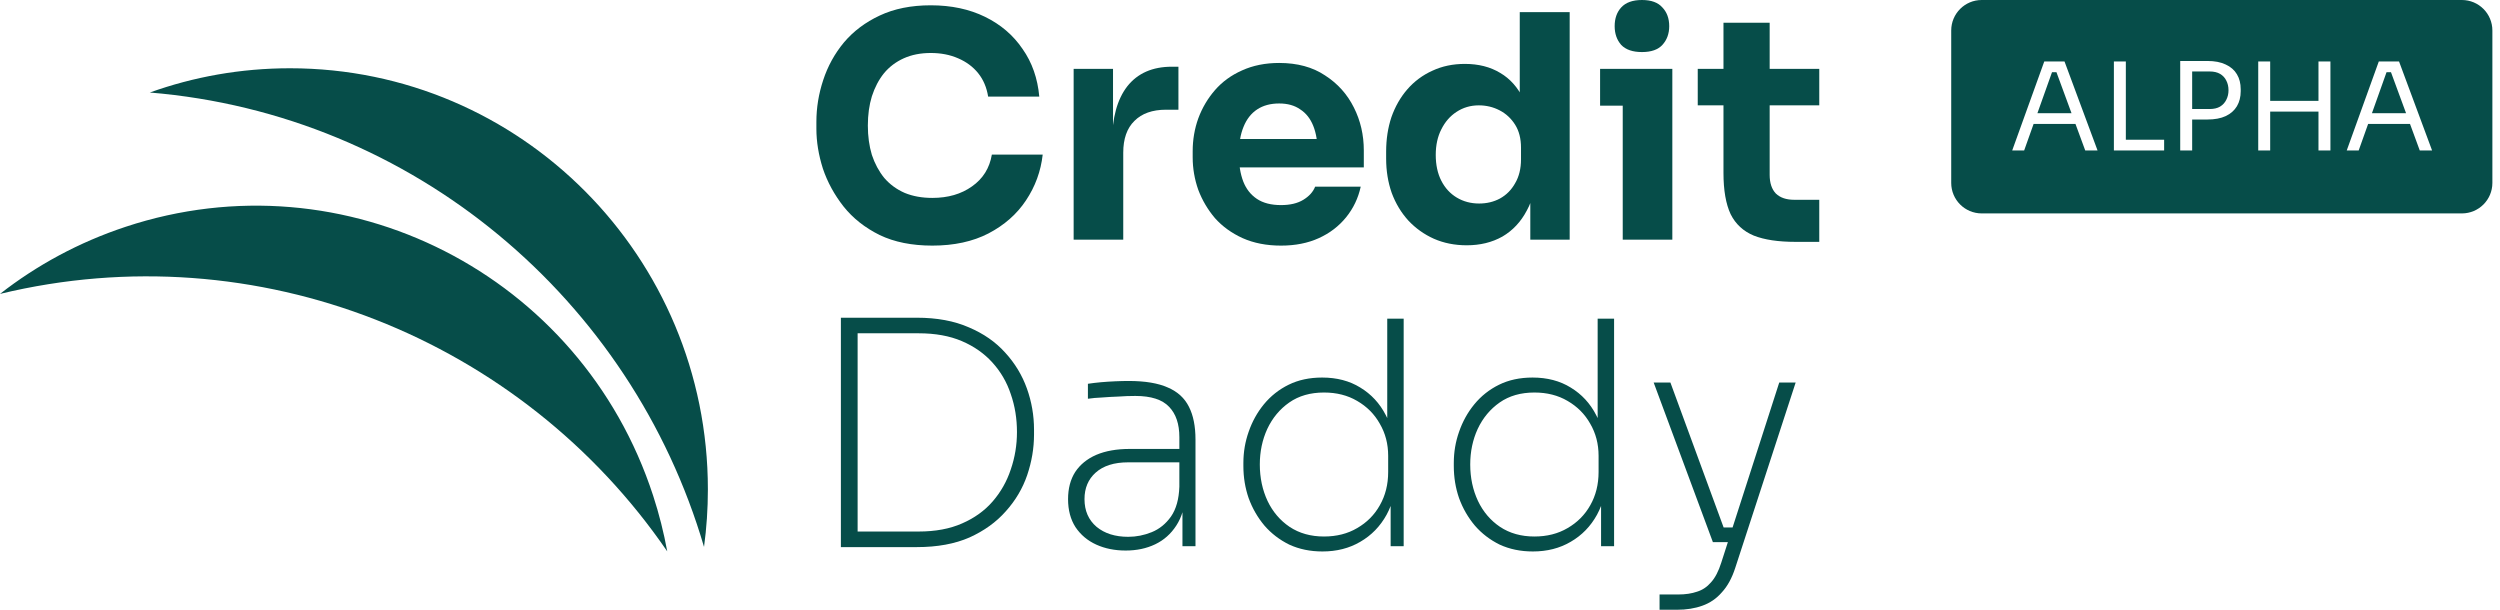
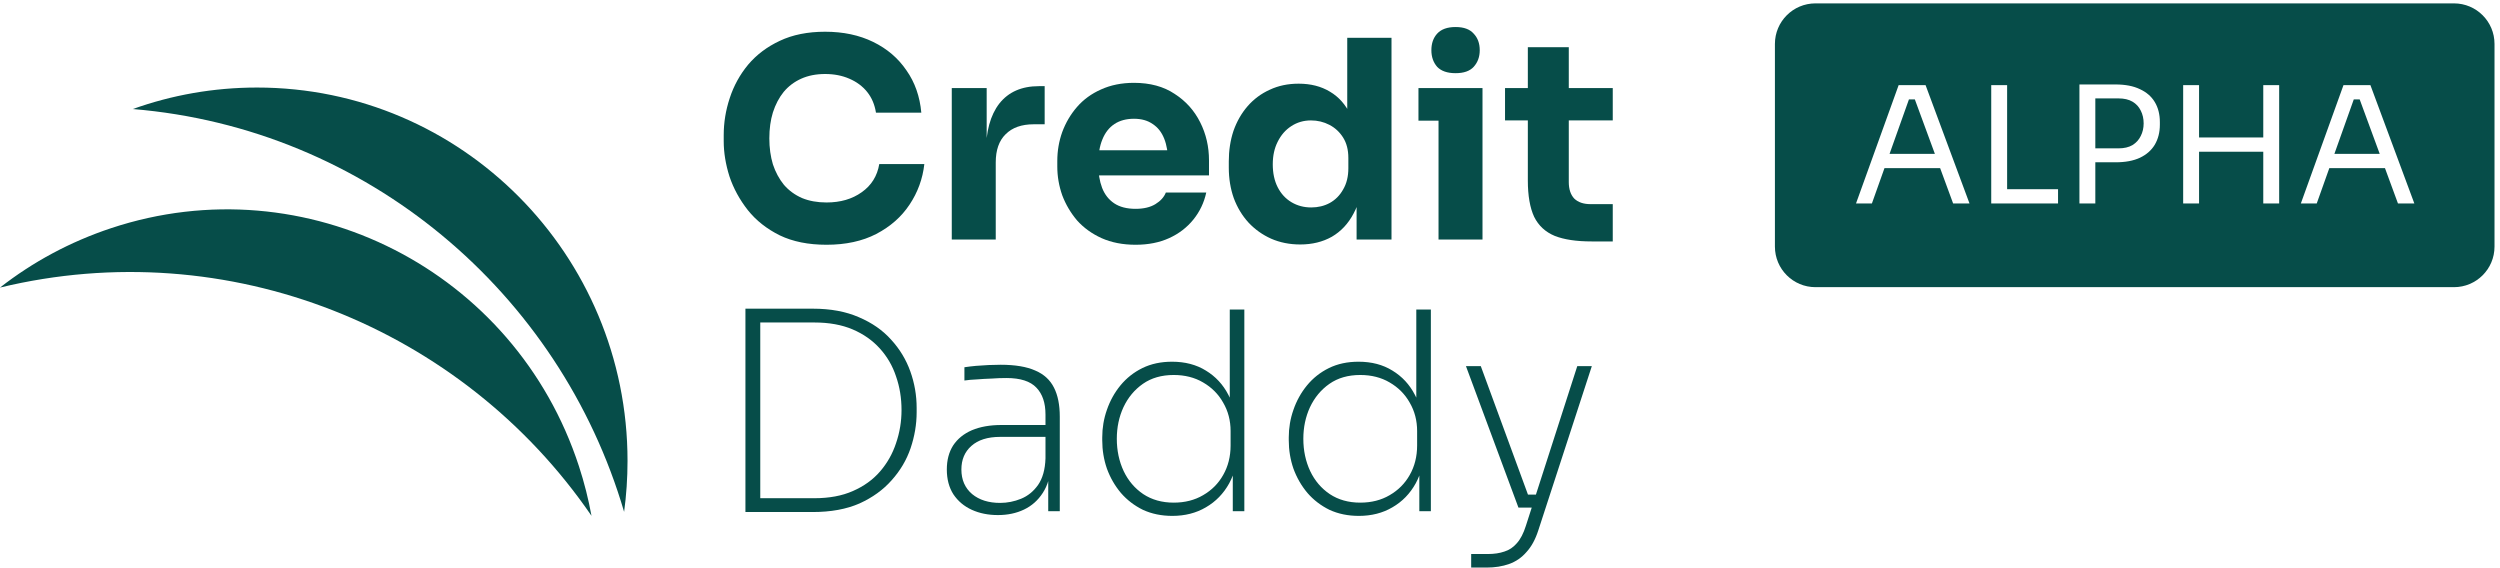
- <svg xmlns="http://www.w3.org/2000/svg" width="164" height="40" viewBox="0 0 164 40" fill="none">
-   <path d="M9.827 6.069C27.129 7.499 41.423 19.627 46.184 35.877C46.351 34.644 46.437 33.385 46.437 32.106C46.437 16.848 34.162 4.478 19.02 4.478C15.795 4.478 12.7 5.039 9.827 6.069Z" fill="#064D49" />
-   <path d="M0 19.28C16.881 15.199 34.217 22.228 43.771 36.17C43.547 34.946 43.24 33.723 42.844 32.508C38.12 18.01 22.628 10.117 8.241 14.878C5.178 15.892 2.411 17.397 0 19.28Z" fill="#064D49" />
-   <path d="M61.161 16.112C59.819 16.112 58.666 15.88 57.704 15.417C56.741 14.94 55.955 14.319 55.345 13.556C54.734 12.779 54.28 11.947 53.982 11.062C53.697 10.162 53.555 9.289 53.555 8.444V7.995C53.555 7.068 53.704 6.154 54.002 5.255C54.301 4.341 54.755 3.517 55.365 2.781C55.989 2.045 56.768 1.459 57.704 1.022C58.653 0.573 59.771 0.348 61.059 0.348C62.402 0.348 63.588 0.6 64.618 1.104C65.649 1.608 66.469 2.31 67.079 3.21C67.703 4.096 68.069 5.139 68.177 6.338H64.822C64.727 5.739 64.51 5.227 64.171 4.805C63.832 4.382 63.391 4.055 62.849 3.823C62.32 3.592 61.724 3.476 61.059 3.476C60.395 3.476 59.805 3.592 59.29 3.823C58.775 4.055 58.341 4.382 57.989 4.805C57.65 5.227 57.385 5.732 57.195 6.318C57.019 6.89 56.931 7.531 56.931 8.24C56.931 8.935 57.019 9.576 57.195 10.162C57.385 10.734 57.656 11.239 58.009 11.675C58.375 12.098 58.822 12.425 59.351 12.656C59.88 12.874 60.483 12.983 61.161 12.983C62.191 12.983 63.059 12.731 63.764 12.227C64.483 11.723 64.917 11.027 65.066 10.141H68.401C68.279 11.232 67.913 12.234 67.303 13.147C66.706 14.047 65.886 14.769 64.842 15.314C63.812 15.846 62.585 16.112 61.161 16.112Z" fill="#064D49" />
-   <path d="M70.431 15.723V4.519H73.014V9.324H72.953C72.953 7.742 73.285 6.522 73.949 5.664C74.627 4.805 75.603 4.376 76.878 4.376H77.305V7.197H76.492C75.597 7.197 74.905 7.442 74.417 7.933C73.929 8.41 73.685 9.105 73.685 10.019V15.723H70.431Z" fill="#064D49" />
-   <path d="M84.036 16.112C83.087 16.112 82.246 15.948 81.514 15.621C80.796 15.294 80.192 14.858 79.704 14.312C79.23 13.754 78.864 13.133 78.606 12.452C78.362 11.757 78.24 11.048 78.24 10.325V9.917C78.24 9.167 78.362 8.451 78.606 7.77C78.864 7.074 79.23 6.454 79.704 5.909C80.179 5.364 80.768 4.934 81.474 4.621C82.192 4.294 83.006 4.13 83.914 4.13C85.107 4.13 86.11 4.403 86.924 4.948C87.751 5.48 88.381 6.182 88.815 7.054C89.249 7.913 89.466 8.853 89.466 9.876V10.98H79.602V9.119H87.493L86.436 9.978C86.436 9.31 86.341 8.737 86.151 8.26C85.961 7.783 85.677 7.422 85.297 7.177C84.931 6.918 84.47 6.788 83.914 6.788C83.344 6.788 82.863 6.918 82.47 7.177C82.077 7.436 81.778 7.817 81.575 8.322C81.372 8.812 81.27 9.419 81.27 10.141C81.27 10.809 81.365 11.396 81.555 11.9C81.745 12.39 82.043 12.772 82.45 13.045C82.856 13.317 83.385 13.454 84.036 13.454C84.632 13.454 85.121 13.338 85.5 13.106C85.88 12.874 86.138 12.588 86.273 12.247H89.263C89.1 12.997 88.781 13.665 88.307 14.251C87.832 14.837 87.236 15.294 86.517 15.621C85.799 15.948 84.972 16.112 84.036 16.112Z" fill="#064D49" />
-   <path d="M96.219 16.091C95.432 16.091 94.714 15.948 94.063 15.662C93.425 15.376 92.87 14.98 92.395 14.476C91.921 13.958 91.555 13.351 91.297 12.656C91.053 11.961 90.931 11.211 90.931 10.407V9.937C90.931 9.133 91.046 8.383 91.276 7.688C91.521 6.993 91.866 6.386 92.314 5.868C92.775 5.337 93.324 4.928 93.961 4.641C94.598 4.341 95.31 4.192 96.097 4.192C96.991 4.192 97.764 4.389 98.415 4.784C99.066 5.166 99.574 5.739 99.94 6.502C100.306 7.252 100.51 8.179 100.55 9.283L99.696 8.485V0.797H102.971V15.723H100.388V11.082H100.835C100.794 12.145 100.571 13.052 100.164 13.801C99.771 14.551 99.235 15.123 98.557 15.519C97.879 15.9 97.1 16.091 96.219 16.091ZM97.032 13.351C97.534 13.351 97.988 13.242 98.395 13.024C98.815 12.793 99.147 12.459 99.391 12.023C99.649 11.586 99.778 11.062 99.778 10.448V9.692C99.778 9.092 99.649 8.587 99.391 8.179C99.133 7.77 98.795 7.456 98.374 7.238C97.954 7.02 97.5 6.911 97.012 6.911C96.469 6.911 95.981 7.054 95.547 7.34C95.127 7.613 94.795 7.995 94.551 8.485C94.307 8.962 94.185 9.521 94.185 10.162C94.185 10.816 94.307 11.382 94.551 11.859C94.795 12.336 95.134 12.704 95.568 12.963C96.002 13.222 96.49 13.351 97.032 13.351Z" fill="#064D49" />
-   <path d="M106.451 15.723V4.519H109.705V15.723H106.451ZM104.966 6.931V4.519H109.705V6.931H104.966ZM107.712 3.415C107.102 3.415 106.647 3.258 106.349 2.944C106.064 2.617 105.922 2.208 105.922 1.718C105.922 1.213 106.064 0.804 106.349 0.491C106.647 0.164 107.102 0 107.712 0C108.322 0 108.769 0.164 109.054 0.491C109.352 0.804 109.501 1.213 109.501 1.718C109.501 2.208 109.352 2.617 109.054 2.944C108.769 3.258 108.322 3.415 107.712 3.415Z" fill="#064D49" />
-   <path d="M117.778 15.866C116.653 15.866 115.745 15.73 115.053 15.457C114.362 15.171 113.853 14.701 113.528 14.047C113.216 13.379 113.06 12.479 113.06 11.348V1.493H116.09V11.47C116.09 12.002 116.226 12.411 116.497 12.697C116.782 12.97 117.182 13.106 117.697 13.106H119.344V15.866H117.778ZM111.372 6.911V4.519H119.344V6.911H111.372Z" fill="#064D49" />
-   <path d="M55.873 35.89V34.868H60.266C61.364 34.868 62.313 34.691 63.114 34.336C63.927 33.982 64.598 33.498 65.127 32.885C65.656 32.271 66.049 31.576 66.306 30.799C66.578 30.009 66.713 29.191 66.713 28.346C66.713 27.459 66.578 26.628 66.306 25.851C66.049 25.074 65.649 24.386 65.106 23.786C64.564 23.186 63.893 22.716 63.093 22.375C62.293 22.034 61.351 21.864 60.266 21.864H55.873V20.842H60.144C61.459 20.842 62.598 21.053 63.561 21.476C64.523 21.884 65.317 22.436 65.94 23.132C66.578 23.827 67.052 24.611 67.364 25.483C67.676 26.355 67.832 27.255 67.832 28.182V28.509C67.832 29.395 67.683 30.281 67.384 31.167C67.086 32.039 66.618 32.83 65.981 33.539C65.357 34.248 64.564 34.82 63.602 35.256C62.639 35.679 61.486 35.89 60.144 35.89H55.873ZM55.162 35.89V20.842H56.26V35.89H55.162Z" fill="#064D49" />
-   <path d="M77.569 35.829V32.619H77.366V28.673C77.366 27.814 77.142 27.153 76.695 26.689C76.247 26.212 75.508 25.974 74.478 25.974C74.112 25.974 73.739 25.987 73.359 26.015C72.98 26.028 72.621 26.049 72.282 26.076C71.943 26.09 71.638 26.117 71.367 26.158V25.176C71.638 25.136 71.922 25.101 72.221 25.074C72.532 25.047 72.844 25.026 73.156 25.013C73.468 24.999 73.766 24.992 74.051 24.992C75.122 24.992 75.976 25.136 76.614 25.422C77.251 25.694 77.712 26.117 77.996 26.689C78.281 27.248 78.424 27.964 78.424 28.836V35.829H77.569ZM73.848 36.115C73.129 36.115 72.485 35.986 71.916 35.727C71.346 35.468 70.892 35.086 70.553 34.582C70.228 34.077 70.065 33.464 70.065 32.742C70.065 32.046 70.221 31.453 70.533 30.963C70.858 30.472 71.319 30.097 71.916 29.838C72.526 29.579 73.258 29.45 74.112 29.45H77.468V30.329H74.01C73.088 30.329 72.377 30.554 71.875 31.004C71.387 31.44 71.143 32.019 71.143 32.742C71.143 33.505 71.407 34.111 71.936 34.561C72.465 34.997 73.156 35.215 74.01 35.215C74.539 35.215 75.054 35.113 75.556 34.909C76.058 34.704 76.478 34.364 76.817 33.886C77.156 33.396 77.339 32.742 77.366 31.924L77.773 32.394C77.732 33.225 77.529 33.921 77.163 34.48C76.81 35.025 76.349 35.434 75.78 35.706C75.21 35.979 74.566 36.115 73.848 36.115Z" fill="#064D49" />
-   <path d="M86.752 36.176C85.952 36.176 85.227 36.027 84.576 35.727C83.939 35.413 83.397 34.997 82.949 34.48C82.502 33.948 82.156 33.348 81.912 32.68C81.681 32.012 81.566 31.31 81.566 30.574V30.37C81.566 29.661 81.681 28.979 81.912 28.325C82.142 27.657 82.475 27.057 82.908 26.526C83.356 25.981 83.898 25.551 84.535 25.238C85.173 24.924 85.905 24.767 86.732 24.767C87.694 24.767 88.528 24.985 89.233 25.422C89.952 25.858 90.508 26.458 90.901 27.221C91.308 27.971 91.525 28.829 91.552 29.797L91.003 28.591V20.903H92.081V35.829H91.226V31.065H91.633C91.606 32.087 91.382 32.987 90.962 33.764C90.542 34.527 89.965 35.12 89.233 35.543C88.515 35.965 87.688 36.176 86.752 36.176ZM86.854 35.195C87.681 35.195 88.406 35.011 89.03 34.643C89.667 34.275 90.162 33.778 90.514 33.151C90.881 32.51 91.064 31.78 91.064 30.963V29.899C91.064 29.122 90.881 28.421 90.514 27.794C90.162 27.166 89.667 26.669 89.03 26.301C88.406 25.933 87.681 25.749 86.854 25.749C85.959 25.749 85.2 25.967 84.576 26.403C83.952 26.839 83.471 27.419 83.132 28.141C82.807 28.85 82.644 29.627 82.644 30.472C82.644 31.344 82.814 32.142 83.152 32.864C83.491 33.573 83.973 34.139 84.596 34.561C85.234 34.984 85.986 35.195 86.854 35.195Z" fill="#064D49" />
-   <path d="M100.555 36.176C99.755 36.176 99.03 36.027 98.379 35.727C97.742 35.413 97.2 34.997 96.752 34.48C96.305 33.948 95.959 33.348 95.715 32.68C95.484 32.012 95.369 31.31 95.369 30.574V30.37C95.369 29.661 95.484 28.979 95.715 28.325C95.945 27.657 96.278 27.057 96.712 26.526C97.159 25.981 97.701 25.551 98.338 25.238C98.976 24.924 99.708 24.767 100.535 24.767C101.498 24.767 102.331 24.985 103.036 25.422C103.755 25.858 104.311 26.458 104.704 27.221C105.111 27.971 105.328 28.829 105.355 29.797L104.806 28.591V20.903H105.884V35.829H105.03V31.065H105.436C105.409 32.087 105.185 32.987 104.765 33.764C104.345 34.527 103.769 35.12 103.036 35.543C102.318 35.965 101.491 36.176 100.555 36.176ZM100.657 35.195C101.484 35.195 102.209 35.011 102.833 34.643C103.47 34.275 103.965 33.778 104.318 33.151C104.684 32.51 104.867 31.78 104.867 30.963V29.899C104.867 29.122 104.684 28.421 104.318 27.794C103.965 27.166 103.47 26.669 102.833 26.301C102.209 25.933 101.484 25.749 100.657 25.749C99.762 25.749 99.003 25.967 98.379 26.403C97.755 26.839 97.274 27.419 96.935 28.141C96.61 28.85 96.447 29.627 96.447 30.472C96.447 31.344 96.617 32.142 96.956 32.864C97.294 33.573 97.776 34.139 98.4 34.561C99.037 34.984 99.789 35.195 100.657 35.195Z" fill="#064D49" />
-   <path d="M108.867 40V38.998H110.088C110.562 38.998 110.976 38.937 111.328 38.814C111.681 38.705 111.986 38.501 112.243 38.201C112.515 37.901 112.738 37.471 112.914 36.913L116.718 25.095H117.795L113.83 37.26C113.613 37.928 113.321 38.46 112.955 38.855C112.603 39.264 112.176 39.557 111.674 39.734C111.186 39.911 110.63 40 110.006 40H108.867ZM112.569 35.563V34.602H114.074V35.563H112.569ZM112.365 35.563L108.481 25.095H109.579L113.423 35.563H112.365Z" fill="#064D49" />
-   <path d="M143.806 7.152H144.95C145.228 7.152 145.457 7.099 145.638 6.992C145.82 6.88 145.956 6.731 146.046 6.544C146.142 6.357 146.19 6.149 146.19 5.92C146.19 5.685 146.142 5.475 146.046 5.288C145.956 5.101 145.82 4.955 145.638 4.848C145.457 4.741 145.228 4.688 144.95 4.688H143.806V7.152Z" fill="#064D49" />
-   <path d="M134.903 4.736L135.891 7.424H133.655L134.612 4.736H134.903Z" fill="#064D49" />
-   <path d="M157.837 7.424L156.848 4.736H156.557L155.6 7.424H157.837Z" fill="#064D49" />
-   <path fill-rule="evenodd" clip-rule="evenodd" d="M130 0C128.895 0 128 0.895 128 2V12C128 13.105 128.895 14 130 14H161.5C162.605 14 163.5 13.105 163.5 12V2C163.5 0.895 162.605 0 161.5 0H130ZM143.806 7.84V9.872H143.022V4H144.806C145.286 4 145.686 4.077 146.006 4.232C146.332 4.381 146.577 4.595 146.742 4.872C146.908 5.149 146.99 5.477 146.99 5.856V5.984C146.99 6.357 146.908 6.685 146.742 6.968C146.577 7.245 146.332 7.461 146.006 7.616C145.686 7.765 145.286 7.84 144.806 7.84H143.806ZM132 9.872L134.104 4.032H135.432L137.6 9.872H136.792L136.15 8.128H133.405L132.784 9.872H132ZM138.671 9.872V4.032H139.455V9.168H141.967V9.872H138.671ZM152.092 9.872V7.32H148.924V9.872H148.14V4.032H148.924V6.616H152.092V4.032H152.876V9.872H152.092ZM156.049 4.032L153.945 9.872H154.729L155.35 8.128H158.096L158.737 9.872H159.545L157.377 4.032H156.049Z" fill="#064D49" />
+ <svg xmlns="http://www.w3.org/2000/svg" width="185" height="42" viewBox="0 0 185 42" fill="none">
+   <path d="M9.827 8.069C27.129 9.499 41.423 21.627 46.184 37.877C46.351 36.644 46.437 35.385 46.437 34.106C46.437 18.848 34.162 6.478 19.02 6.478C15.795 6.478 12.7 7.039 9.827 8.069Z" fill="#064D49" />
+   <path d="M0 21.28C16.881 17.199 34.217 24.228 43.771 38.17C43.547 36.946 43.24 35.723 42.844 34.508C38.12 20.01 22.628 12.117 8.241 16.878C5.178 17.892 2.411 19.397 0 21.28Z" fill="#064D49" />
+   <path d="M61.161 18.112C59.819 18.112 58.666 17.88 57.704 17.417C56.741 16.939 55.955 16.319 55.345 15.556C54.734 14.779 54.28 13.947 53.982 13.062C53.697 12.162 53.555 11.29 53.555 10.444V9.995C53.555 9.068 53.704 8.154 54.002 7.255C54.301 6.341 54.755 5.517 55.365 4.781C55.989 4.045 56.768 3.459 57.704 3.022C58.653 2.572 59.771 2.348 61.059 2.348C62.402 2.348 63.588 2.6 64.618 3.104C65.649 3.608 66.469 4.31 67.079 5.21C67.703 6.096 68.069 7.139 68.177 8.338H64.822C64.727 7.739 64.51 7.227 64.171 6.805C63.832 6.382 63.391 6.055 62.849 5.823C62.32 5.592 61.724 5.476 61.059 5.476C60.395 5.476 59.805 5.592 59.29 5.823C58.775 6.055 58.341 6.382 57.989 6.805C57.65 7.227 57.385 7.732 57.195 8.318C57.019 8.89 56.931 9.531 56.931 10.24C56.931 10.935 57.019 11.576 57.195 12.162C57.385 12.734 57.656 13.239 58.009 13.675C58.375 14.098 58.822 14.425 59.351 14.656C59.88 14.874 60.483 14.983 61.161 14.983C62.191 14.983 63.059 14.731 63.764 14.227C64.483 13.723 64.917 13.027 65.066 12.141H68.401C68.279 13.232 67.913 14.234 67.303 15.147C66.706 16.047 65.886 16.769 64.842 17.314C63.812 17.846 62.585 18.112 61.161 18.112Z" fill="#064D49" />
+   <path d="M70.431 17.723V6.519H73.014V11.324H72.953C72.953 9.742 73.285 8.522 73.949 7.664C74.627 6.805 75.603 6.376 76.878 6.376H77.305V9.197H76.492C75.597 9.197 74.905 9.443 74.417 9.933C73.929 10.41 73.685 11.105 73.685 12.019V17.723H70.431Z" fill="#064D49" />
+   <path d="M84.036 18.112C83.087 18.112 82.246 17.948 81.514 17.621C80.796 17.294 80.192 16.858 79.704 16.312C79.23 15.754 78.864 15.133 78.606 14.452C78.362 13.757 78.24 13.048 78.24 12.325V11.916C78.24 11.167 78.362 10.451 78.606 9.77C78.864 9.074 79.23 8.454 79.704 7.909C80.179 7.364 80.768 6.934 81.474 6.621C82.192 6.294 83.006 6.13 83.914 6.13C85.107 6.13 86.11 6.403 86.924 6.948C87.751 7.48 88.381 8.182 88.815 9.054C89.249 9.913 89.466 10.853 89.466 11.876V12.98H79.602V11.119H87.493L86.436 11.978C86.436 11.31 86.341 10.737 86.151 10.26C85.961 9.783 85.677 9.422 85.297 9.177C84.931 8.918 84.47 8.788 83.914 8.788C83.344 8.788 82.863 8.918 82.47 9.177C82.077 9.436 81.778 9.817 81.575 10.322C81.372 10.812 81.27 11.419 81.27 12.141C81.27 12.809 81.365 13.396 81.555 13.9C81.745 14.39 82.043 14.772 82.45 15.045C82.856 15.317 83.385 15.454 84.036 15.454C84.632 15.454 85.121 15.338 85.5 15.106C85.88 14.874 86.138 14.588 86.273 14.247H89.263C89.1 14.997 88.781 15.665 88.307 16.251C87.832 16.837 87.236 17.294 86.517 17.621C85.799 17.948 84.972 18.112 84.036 18.112Z" fill="#064D49" />
+   <path d="M96.219 18.091C95.432 18.091 94.714 17.948 94.063 17.662C93.425 17.376 92.87 16.98 92.395 16.476C91.921 15.958 91.555 15.351 91.297 14.656C91.053 13.961 90.931 13.211 90.931 12.407V11.937C90.931 11.133 91.046 10.383 91.276 9.688C91.521 8.993 91.866 8.386 92.314 7.868C92.775 7.337 93.324 6.928 93.961 6.641C94.598 6.341 95.31 6.192 96.097 6.192C96.991 6.192 97.764 6.389 98.415 6.784C99.066 7.166 99.574 7.739 99.94 8.502C100.306 9.252 100.51 10.179 100.55 11.283L99.696 10.485V2.797H102.971V17.723H100.388V13.082H100.835C100.794 14.145 100.571 15.052 100.164 15.801C99.771 16.551 99.235 17.123 98.557 17.519C97.879 17.901 97.1 18.091 96.219 18.091ZM97.032 15.351C97.534 15.351 97.988 15.242 98.395 15.024C98.815 14.793 99.147 14.459 99.391 14.023C99.649 13.586 99.778 13.062 99.778 12.448V11.692C99.778 11.092 99.649 10.588 99.391 10.179C99.133 9.77 98.795 9.456 98.374 9.238C97.954 9.02 97.5 8.911 97.012 8.911C96.469 8.911 95.981 9.054 95.547 9.34C95.127 9.613 94.795 9.995 94.551 10.485C94.307 10.962 94.185 11.521 94.185 12.162C94.185 12.816 94.307 13.382 94.551 13.859C94.795 14.336 95.134 14.704 95.568 14.963C96.002 15.222 96.49 15.351 97.032 15.351Z" fill="#064D49" />
+   <path d="M106.451 17.723V6.519H109.705V17.723H106.451ZM104.966 8.931V6.519H109.705V8.931H104.966ZM107.712 5.415C107.102 5.415 106.647 5.258 106.349 4.944C106.064 4.617 105.922 4.208 105.922 3.717C105.922 3.213 106.064 2.804 106.349 2.491C106.647 2.164 107.102 2 107.712 2C108.322 2 108.769 2.164 109.054 2.491C109.352 2.804 109.501 3.213 109.501 3.717C109.501 4.208 109.352 4.617 109.054 4.944C108.769 5.258 108.322 5.415 107.712 5.415Z" fill="#064D49" />
+   <path d="M117.778 17.866C116.653 17.866 115.745 17.73 115.053 17.457C114.362 17.171 113.853 16.701 113.528 16.047C113.216 15.379 113.06 14.479 113.06 13.348V3.493H116.09V13.47C116.09 14.002 116.226 14.411 116.497 14.697C116.782 14.97 117.182 15.106 117.697 15.106H119.344V17.866H117.778ZM111.372 8.911V6.519H119.344V8.911H111.372Z" fill="#064D49" />
+   <path d="M55.873 37.89V36.868H60.266C61.364 36.868 62.313 36.691 63.114 36.336C63.927 35.982 64.598 35.498 65.127 34.885C65.656 34.271 66.049 33.576 66.306 32.799C66.578 32.008 66.713 31.191 66.713 30.346C66.713 29.459 66.578 28.628 66.306 27.851C66.049 27.074 65.649 26.386 65.106 25.786C64.564 25.186 63.893 24.716 63.093 24.375C62.293 24.034 61.351 23.864 60.266 23.864H55.873V22.842H60.144C61.459 22.842 62.598 23.053 63.561 23.476C64.523 23.884 65.317 24.436 65.94 25.132C66.578 25.827 67.052 26.611 67.364 27.483C67.676 28.355 67.832 29.255 67.832 30.182V30.509C67.832 31.395 67.683 32.281 67.384 33.167C67.086 34.039 66.618 34.83 65.981 35.539C65.357 36.248 64.564 36.82 63.602 37.256C62.639 37.679 61.486 37.89 60.144 37.89H55.873ZM55.162 37.89V22.842H56.26V37.89H55.162Z" fill="#064D49" />
+   <path d="M77.569 37.829V34.619H77.366V30.673C77.366 29.814 77.142 29.153 76.695 28.689C76.247 28.212 75.508 27.974 74.478 27.974C74.112 27.974 73.739 27.987 73.359 28.015C72.98 28.028 72.621 28.049 72.282 28.076C71.943 28.09 71.638 28.117 71.367 28.158V27.176C71.638 27.136 71.922 27.101 72.221 27.074C72.532 27.047 72.844 27.026 73.156 27.013C73.468 26.999 73.766 26.992 74.051 26.992C75.122 26.992 75.976 27.136 76.614 27.422C77.251 27.694 77.712 28.117 77.996 28.689C78.281 29.248 78.424 29.964 78.424 30.836V37.829H77.569ZM73.848 38.115C73.129 38.115 72.485 37.986 71.916 37.727C71.346 37.468 70.892 37.086 70.553 36.582C70.228 36.077 70.065 35.464 70.065 34.742C70.065 34.046 70.221 33.453 70.533 32.963C70.858 32.472 71.319 32.097 71.916 31.838C72.526 31.579 73.258 31.45 74.112 31.45H77.468V32.329H74.01C73.088 32.329 72.377 32.554 71.875 33.004C71.387 33.44 71.143 34.019 71.143 34.742C71.143 35.505 71.407 36.111 71.936 36.561C72.465 36.997 73.156 37.215 74.01 37.215C74.539 37.215 75.054 37.113 75.556 36.909C76.058 36.704 76.478 36.364 76.817 35.886C77.156 35.396 77.339 34.742 77.366 33.924L77.773 34.394C77.732 35.225 77.529 35.921 77.163 36.48C76.81 37.025 76.349 37.434 75.78 37.706C75.21 37.979 74.566 38.115 73.848 38.115Z" fill="#064D49" />
+   <path d="M86.752 38.176C85.952 38.176 85.227 38.027 84.576 37.727C83.939 37.413 83.397 36.997 82.949 36.48C82.502 35.948 82.156 35.348 81.912 34.68C81.681 34.012 81.566 33.31 81.566 32.574V32.37C81.566 31.661 81.681 30.979 81.912 30.325C82.142 29.657 82.475 29.057 82.908 28.526C83.356 27.981 83.898 27.551 84.535 27.238C85.173 26.924 85.905 26.767 86.732 26.767C87.694 26.767 88.528 26.985 89.233 27.422C89.952 27.858 90.508 28.458 90.901 29.221C91.308 29.971 91.525 30.829 91.552 31.797L91.003 30.591V22.903H92.081V37.829H91.226V33.065H91.633C91.606 34.087 91.382 34.987 90.962 35.764C90.542 36.527 89.965 37.12 89.233 37.543C88.515 37.965 87.688 38.176 86.752 38.176ZM86.854 37.195C87.681 37.195 88.406 37.011 89.03 36.643C89.667 36.275 90.162 35.778 90.514 35.151C90.881 34.51 91.064 33.781 91.064 32.963V31.899C91.064 31.122 90.881 30.421 90.514 29.794C90.162 29.166 89.667 28.669 89.03 28.301C88.406 27.933 87.681 27.749 86.854 27.749C85.959 27.749 85.2 27.967 84.576 28.403C83.952 28.839 83.471 29.419 83.132 30.141C82.807 30.85 82.644 31.627 82.644 32.472C82.644 33.344 82.814 34.142 83.152 34.864C83.491 35.573 83.973 36.139 84.596 36.561C85.234 36.984 85.986 37.195 86.854 37.195Z" fill="#064D49" />
+   <path d="M100.555 38.176C99.755 38.176 99.03 38.027 98.379 37.727C97.742 37.413 97.2 36.997 96.752 36.48C96.305 35.948 95.959 35.348 95.715 34.68C95.484 34.012 95.369 33.31 95.369 32.574V32.37C95.369 31.661 95.484 30.979 95.715 30.325C95.945 29.657 96.278 29.057 96.712 28.526C97.159 27.981 97.701 27.551 98.338 27.238C98.976 26.924 99.708 26.767 100.535 26.767C101.498 26.767 102.331 26.985 103.036 27.422C103.755 27.858 104.311 28.458 104.704 29.221C105.111 29.971 105.328 30.829 105.355 31.797L104.806 30.591V22.903H105.884V37.829H105.03V33.065H105.436C105.409 34.087 105.185 34.987 104.765 35.764C104.345 36.527 103.769 37.12 103.036 37.543C102.318 37.965 101.491 38.176 100.555 38.176ZM100.657 37.195C101.484 37.195 102.209 37.011 102.833 36.643C103.47 36.275 103.965 35.778 104.318 35.151C104.684 34.51 104.867 33.781 104.867 32.963V31.899C104.867 31.122 104.684 30.421 104.318 29.794C103.965 29.166 103.47 28.669 102.833 28.301C102.209 27.933 101.484 27.749 100.657 27.749C99.762 27.749 99.003 27.967 98.379 28.403C97.755 28.839 97.274 29.419 96.935 30.141C96.61 30.85 96.447 31.627 96.447 32.472C96.447 33.344 96.617 34.142 96.956 34.864C97.294 35.573 97.776 36.139 98.4 36.561C99.037 36.984 99.789 37.195 100.657 37.195Z" fill="#064D49" />
+   <path d="M108.867 42V40.998H110.088C110.562 40.998 110.976 40.937 111.328 40.814C111.681 40.705 111.986 40.501 112.243 40.201C112.515 39.901 112.738 39.471 112.914 38.913L116.718 27.095H117.795L113.83 39.26C113.613 39.928 113.321 40.46 112.955 40.855C112.603 41.264 112.176 41.557 111.674 41.734C111.186 41.911 110.63 42 110.006 42H108.867ZM112.569 37.563V36.602H114.074V37.563H112.569ZM112.365 37.563L108.481 27.095H109.579L113.423 37.563H112.365Z" fill="#064D49" />
+   <path d="M155.054 10.978H156.77C157.186 10.978 157.53 10.898 157.802 10.738C158.074 10.57 158.278 10.346 158.414 10.066C158.558 9.786 158.63 9.474 158.63 9.13C158.63 8.778 158.558 8.462 158.414 8.182C158.278 7.902 158.074 7.682 157.802 7.522C157.53 7.362 157.186 7.282 156.77 7.282H155.054V10.978Z" fill="#064D49" />
+   <path d="M141.698 7.354L143.181 11.386H139.827L141.262 7.354H141.698Z" fill="#064D49" />
+   <path d="M176.099 11.386L174.616 7.354H174.18L172.745 11.386H176.099Z" fill="#064D49" />
+   <path fill-rule="evenodd" clip-rule="evenodd" d="M134.344 0.25C132.687 0.25 131.344 1.593 131.344 3.25V18.25C131.344 19.907 132.687 21.25 134.344 21.25H181.594C183.251 21.25 184.594 19.907 184.594 18.25V3.25C184.594 1.593 183.251 0.25 181.594 0.25H134.344ZM155.054 12.01V15.058H153.878V6.25H156.554C157.274 6.25 157.874 6.366 158.354 6.598C158.842 6.822 159.21 7.142 159.458 7.558C159.706 7.974 159.83 8.466 159.83 9.034V9.226C159.83 9.786 159.706 10.278 159.458 10.702C159.21 11.118 158.842 11.442 158.354 11.674C157.874 11.898 157.274 12.01 156.554 12.01H155.054ZM137.344 15.058L140.5 6.298H142.492L145.744 15.058H144.532L143.57 12.442H139.451L138.52 15.058H137.344ZM147.351 15.058V6.298H148.527V14.002H152.295V15.058H147.351ZM167.482 15.058V11.23H162.73V15.058H161.554V6.298H162.73V10.174H167.482V6.298H168.658V15.058H167.482ZM173.418 6.298L170.262 15.058H171.438L172.369 12.442H176.488L177.45 15.058H178.662L175.41 6.298H173.418Z" fill="#064D49" />
</svg>
